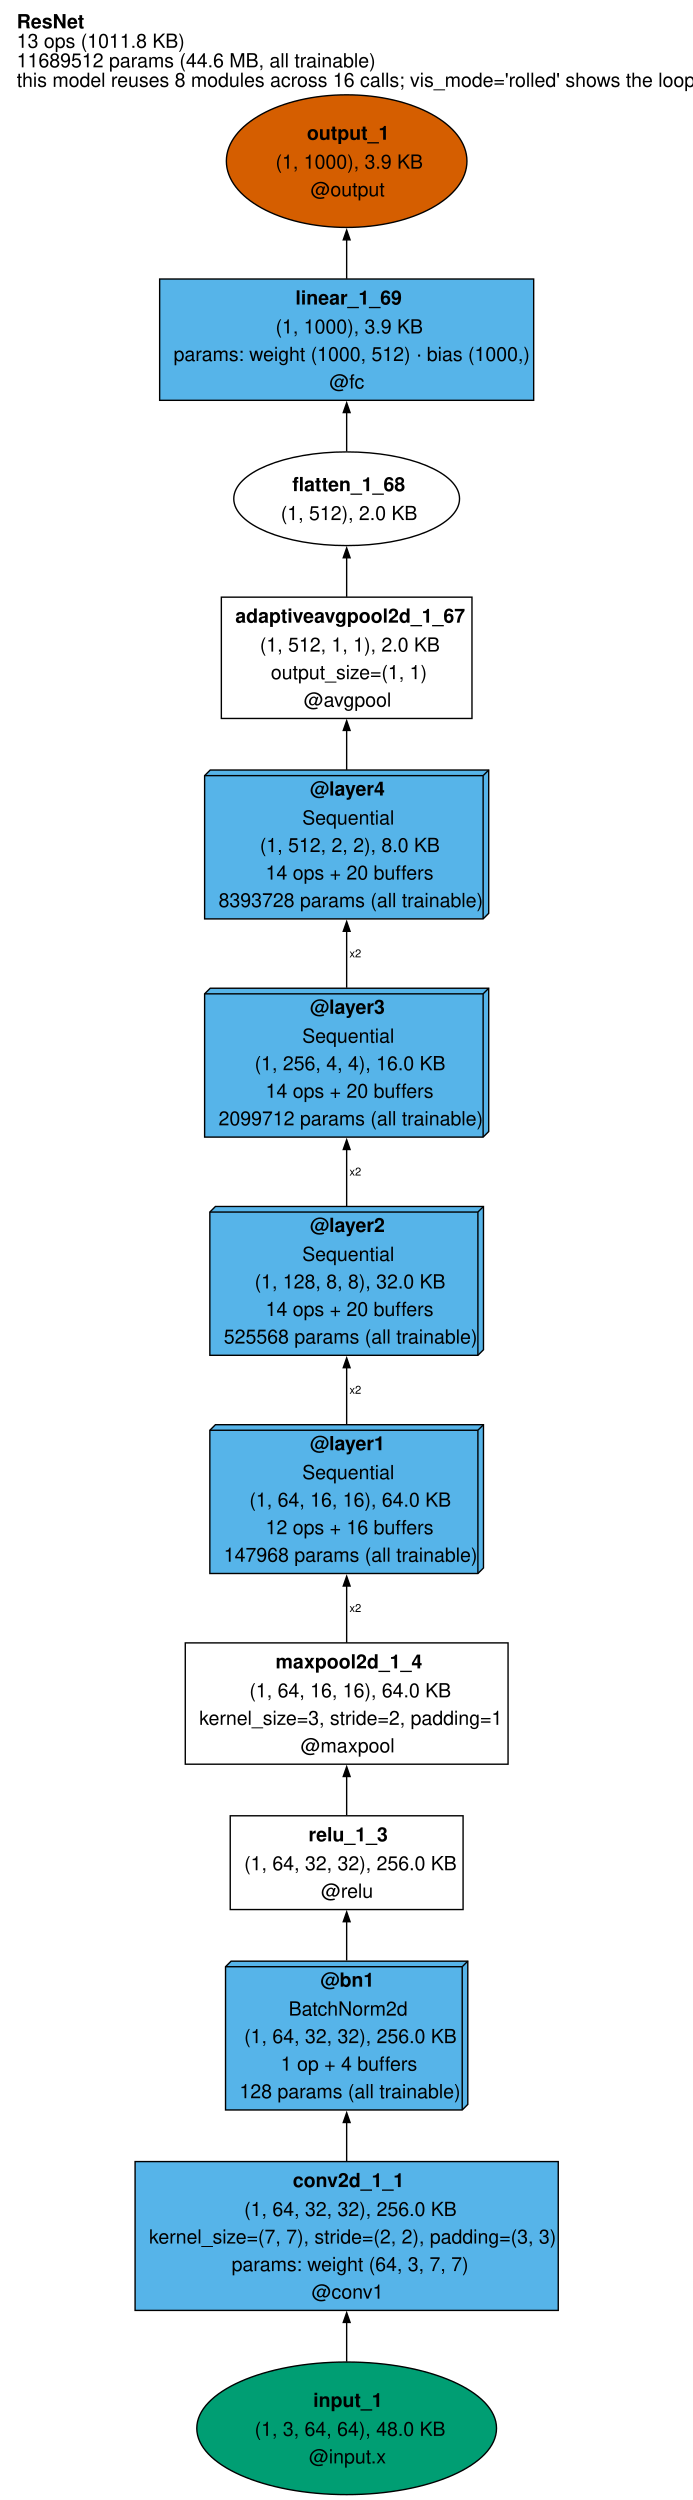
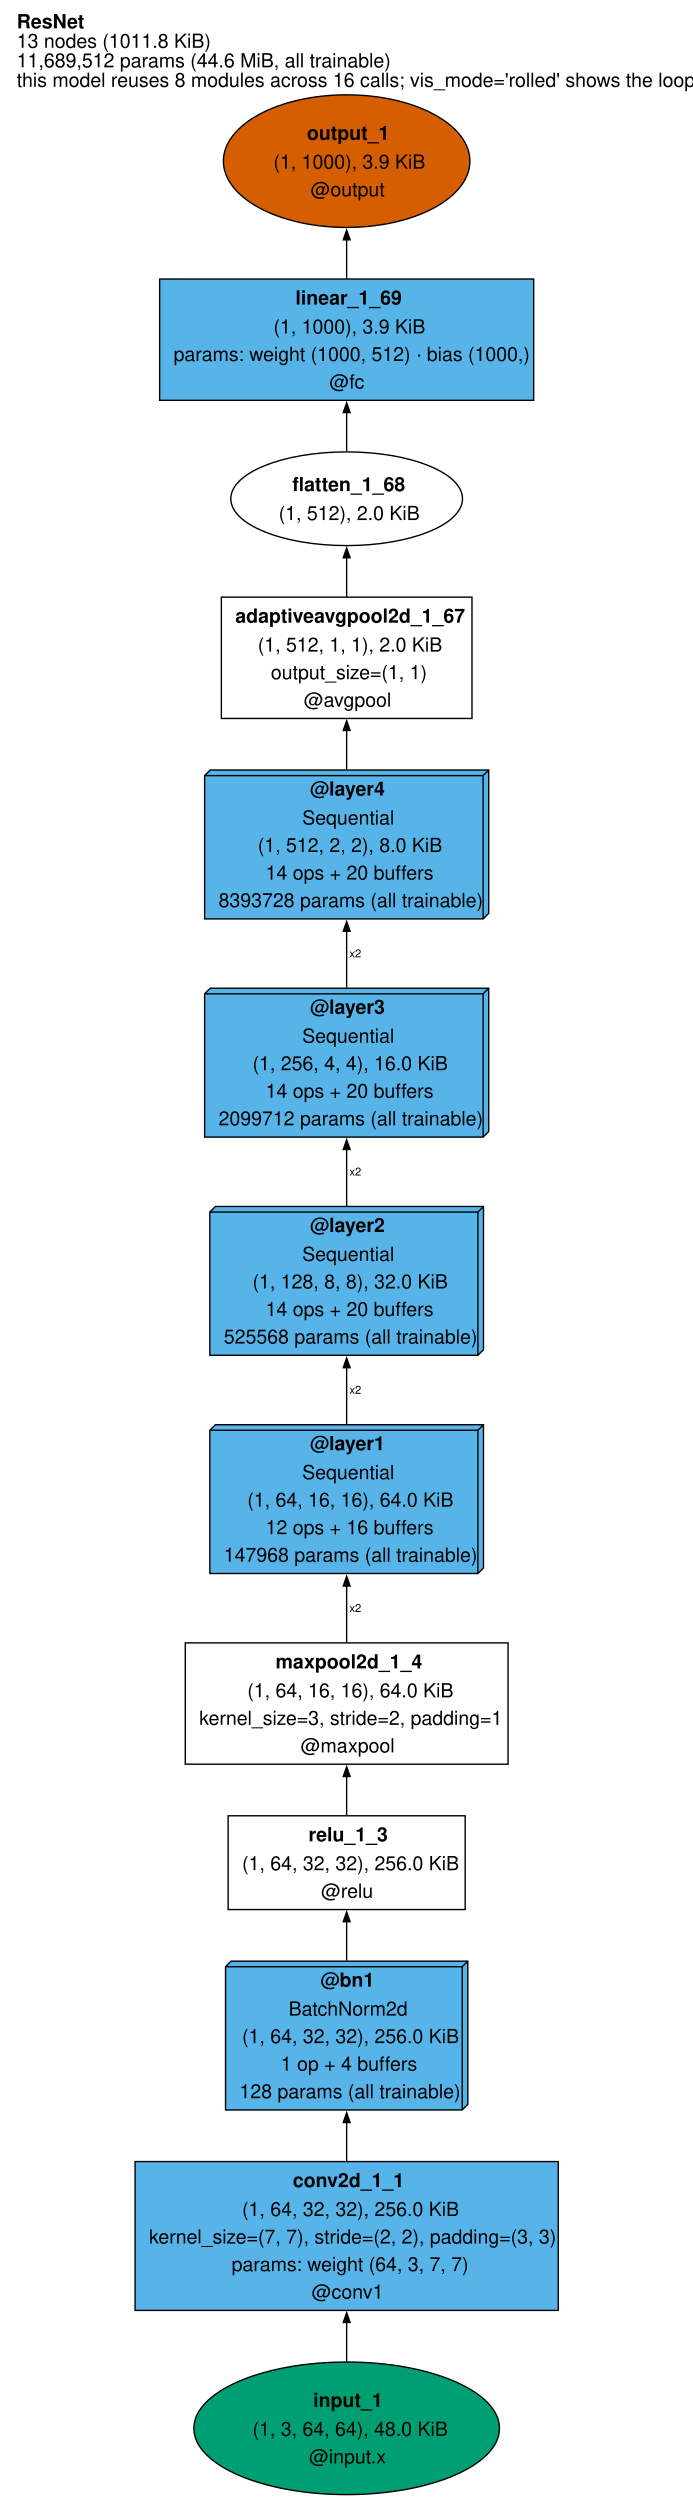
<svg xmlns="http://www.w3.org/2000/svg" width="497pt" height="1793pt" viewBox="0.00 0.00 497.00 1793.00">
  <g id="graph0" class="graph" transform="scale(1 1) rotate(0) translate(4 1789.14)">
    <polygon fill="white" stroke="none" points="-4,4 -4,-1789.14 493.25,-1789.14 493.25,4 -4,4" />
    <text xml:space="preserve" text-anchor="start" x="8" y="-1768.84" font-family="Helvetica,sans-Serif" font-weight="bold" font-size="14.00">ResNet</text>
-     <text xml:space="preserve" text-anchor="start" x="8" y="-1754.84" font-family="Helvetica,sans-Serif" font-size="14.00">13 ops (1011.8 KB)</text>
-     <text xml:space="preserve" text-anchor="start" x="8" y="-1740.84" font-family="Helvetica,sans-Serif" font-size="14.00">11689512 params (44.6 MB, all trainable)</text>
+     <text xml:space="preserve" text-anchor="start" x="8" y="-1754.84" font-family="Helvetica,sans-Serif" font-size="14.00">13 nodes (1011.8 KiB)</text>
+     <text xml:space="preserve" text-anchor="start" x="8" y="-1740.84" font-family="Helvetica,sans-Serif" font-size="14.00">11,689,512 params (44.6 MiB, all trainable)</text>
    <text xml:space="preserve" text-anchor="start" x="8" y="-1726.84" font-family="Helvetica,sans-Serif" font-size="14.00">this model reuses 8 modules across 16 calls; vis_mode='rolled' shows the loop</text>
    <g id="node1" class="node">
-       <ellipse fill="#009e73" stroke="black" cx="244.62" cy="-47.55" rx="107.48" ry="47.55" />
+       <ellipse fill="#009e73" stroke="black" cx="244.62" cy="-47.55" rx="109.6" ry="47.55" />
      <text xml:space="preserve" text-anchor="start" x="220.62" y="-62.88" font-family="Helvetica,sans-Serif" font-weight="bold" font-size="14.00">input_1</text>
-       <text xml:space="preserve" text-anchor="start" x="178.62" y="-42.13" font-family="Helvetica,sans-Serif" font-size="14.00">(1, 3, 64, 64), 48.0 KB</text>
+       <text xml:space="preserve" text-anchor="start" x="177.12" y="-42.13" font-family="Helvetica,sans-Serif" font-size="14.00">(1, 3, 64, 64), 48.0 KiB</text>
      <text xml:space="preserve" text-anchor="start" x="217.62" y="-22.38" font-family="Helvetica,sans-Serif" font-size="14.00">@input.x</text>
    </g>
    <g id="node2" class="node">
      <polygon fill="#56b4e9" stroke="black" points="396.38,-238.86 92.88,-238.86 92.88,-132.11 396.38,-132.11 396.38,-238.86" />
      <text xml:space="preserve" text-anchor="start" x="206" y="-220.56" font-family="Helvetica,sans-Serif" font-weight="bold" font-size="14.00">conv2d_1_1</text>
-       <text xml:space="preserve" text-anchor="start" x="171.12" y="-199.81" font-family="Helvetica,sans-Serif" font-size="14.00">(1, 64, 32, 32), 256.0 KB</text>
+       <text xml:space="preserve" text-anchor="start" x="169.62" y="-199.81" font-family="Helvetica,sans-Serif" font-size="14.00">(1, 64, 32, 32), 256.0 KiB</text>
      <text xml:space="preserve" text-anchor="start" x="102.88" y="-180.06" font-family="Helvetica,sans-Serif" font-size="14.00">kernel_size=(7, 7), stride=(2, 2), padding=(3, 3)</text>
      <text xml:space="preserve" text-anchor="start" x="162.12" y="-160.31" font-family="Helvetica,sans-Serif" font-size="14.00">params: weight (64, 3, 7, 7)</text>
      <text xml:space="preserve" text-anchor="start" x="219.5" y="-140.56" font-family="Helvetica,sans-Serif" font-size="14.00">@conv1</text>
    </g>
    <g id="edge1" class="edge">
      <path fill="none" stroke="black" d="M244.62,-95.33C244.62,-104.48 244.62,-114.19 244.62,-123.72" />
      <polygon fill="black" stroke="black" points="242.18,-123.51 244.63,-130.51 247.08,-123.51 242.18,-123.51" />
    </g>
    <g id="node3" class="node">
      <polygon fill="#56b4e9" stroke="black" points="331.5,-382.61 161.75,-382.61 157.75,-378.61 157.75,-275.86 327.5,-275.86 331.5,-279.86 331.5,-382.61" />
      <polyline fill="none" stroke="black" points="327.5,-378.61 157.75,-378.61" />
      <polyline fill="none" stroke="black" points="327.5,-378.61 327.5,-275.86" />
      <polyline fill="none" stroke="black" points="327.5,-378.61 331.5,-382.61" />
      <text xml:space="preserve" text-anchor="start" x="225.88" y="-364.31" font-family="Helvetica,sans-Serif" font-weight="bold" font-size="14.00">@bn1</text>
      <text xml:space="preserve" text-anchor="start" x="203" y="-343.56" font-family="Helvetica,sans-Serif" font-size="14.00">BatchNorm2d</text>
-       <text xml:space="preserve" text-anchor="start" x="171.12" y="-323.81" font-family="Helvetica,sans-Serif" font-size="14.00">(1, 64, 32, 32), 256.0 KB</text>
+       <text xml:space="preserve" text-anchor="start" x="169.62" y="-323.81" font-family="Helvetica,sans-Serif" font-size="14.00">(1, 64, 32, 32), 256.0 KiB</text>
      <text xml:space="preserve" text-anchor="start" x="197.38" y="-304.06" font-family="Helvetica,sans-Serif" font-size="14.00">1 op + 4 buffers</text>
      <text xml:space="preserve" text-anchor="start" x="167.75" y="-284.31" font-family="Helvetica,sans-Serif" font-size="14.00">128 params (all trainable)</text>
    </g>
    <g id="edge2" class="edge">
      <path fill="none" stroke="black" d="M244.62,-239.26C244.62,-248.3 244.62,-257.76 244.62,-267" />
      <polygon fill="black" stroke="black" points="242.18,-266.89 244.63,-273.89 247.08,-266.89 242.18,-266.89" />
    </g>
    <g id="node4" class="node">
-       <polygon fill="white" stroke="black" points="328.12,-486.86 161.12,-486.86 161.12,-419.61 328.12,-419.61 328.12,-486.86" />
+       <polygon fill="white" stroke="black" points="329.62,-486.86 159.62,-486.86 159.62,-419.61 329.62,-419.61 329.62,-486.86" />
      <text xml:space="preserve" text-anchor="start" x="217.25" y="-468.56" font-family="Helvetica,sans-Serif" font-weight="bold" font-size="14.00">relu_1_3</text>
-       <text xml:space="preserve" text-anchor="start" x="171.12" y="-447.81" font-family="Helvetica,sans-Serif" font-size="14.00">(1, 64, 32, 32), 256.0 KB</text>
+       <text xml:space="preserve" text-anchor="start" x="169.62" y="-447.81" font-family="Helvetica,sans-Serif" font-size="14.00">(1, 64, 32, 32), 256.0 KiB</text>
      <text xml:space="preserve" text-anchor="start" x="226.25" y="-428.06" font-family="Helvetica,sans-Serif" font-size="14.00">@relu</text>
    </g>
    <g id="edge3" class="edge">
      <path fill="none" stroke="black" d="M244.62,-383.03C244.62,-392.4 244.62,-402.04 244.62,-411.02" />
      <polygon fill="black" stroke="black" points="242.18,-410.9 244.63,-417.9 247.08,-410.9 242.18,-410.9" />
    </g>
    <g id="node5" class="node">
      <polygon fill="white" stroke="black" points="360.38,-610.86 128.88,-610.86 128.88,-523.86 360.38,-523.86 360.38,-610.86" />
      <text xml:space="preserve" text-anchor="start" x="193.62" y="-592.56" font-family="Helvetica,sans-Serif" font-weight="bold" font-size="14.00">maxpool2d_1_4</text>
-       <text xml:space="preserve" text-anchor="start" x="174.88" y="-571.81" font-family="Helvetica,sans-Serif" font-size="14.00">(1, 64, 16, 16), 64.0 KB</text>
+       <text xml:space="preserve" text-anchor="start" x="173.38" y="-571.81" font-family="Helvetica,sans-Serif" font-size="14.00">(1, 64, 16, 16), 64.0 KiB</text>
      <text xml:space="preserve" text-anchor="start" x="138.88" y="-552.06" font-family="Helvetica,sans-Serif" font-size="14.00">kernel_size=3, stride=2, padding=1</text>
      <text xml:space="preserve" text-anchor="start" x="211.62" y="-532.31" font-family="Helvetica,sans-Serif" font-size="14.00">@maxpool</text>
    </g>
    <g id="edge4" class="edge">
      <path fill="none" stroke="black" d="M244.62,-487.27C244.62,-496.06 244.62,-505.77 244.62,-515.28" />
      <polygon fill="black" stroke="black" points="242.18,-515.05 244.63,-522.05 247.08,-515.05 242.18,-515.05" />
    </g>
    <g id="node6" class="node">
      <polygon fill="#56b4e9" stroke="black" points="342.75,-767.36 150.5,-767.36 146.5,-763.36 146.5,-660.61 338.75,-660.61 342.75,-664.61 342.75,-767.36" />
      <polyline fill="none" stroke="black" points="338.75,-763.36 146.5,-763.36" />
      <polyline fill="none" stroke="black" points="338.75,-763.36 338.75,-660.61" />
      <polyline fill="none" stroke="black" points="338.75,-763.36 342.75,-767.36" />
      <text xml:space="preserve" text-anchor="start" x="218.38" y="-749.06" font-family="Helvetica,sans-Serif" font-weight="bold" font-size="14.00">@layer1</text>
      <text xml:space="preserve" text-anchor="start" x="212.75" y="-728.31" font-family="Helvetica,sans-Serif" font-size="14.00">Sequential</text>
-       <text xml:space="preserve" text-anchor="start" x="174.88" y="-708.56" font-family="Helvetica,sans-Serif" font-size="14.00">(1, 64, 16, 16), 64.0 KB</text>
+       <text xml:space="preserve" text-anchor="start" x="173.38" y="-708.56" font-family="Helvetica,sans-Serif" font-size="14.00">(1, 64, 16, 16), 64.0 KiB</text>
      <text xml:space="preserve" text-anchor="start" x="186.5" y="-688.81" font-family="Helvetica,sans-Serif" font-size="14.00">12 ops + 16 buffers</text>
      <text xml:space="preserve" text-anchor="start" x="156.5" y="-669.06" font-family="Helvetica,sans-Serif" font-size="14.00">147968 params (all trainable)</text>
    </g>
    <g id="edge5" class="edge">
      <path fill="none" stroke="black" d="M244.62,-610.97C244.62,-623.73 244.62,-637.99 244.62,-651.71" />
      <polygon fill="black" stroke="black" points="242.18,-651.65 244.63,-658.65 247.08,-651.65 242.18,-651.65" />
      <text xml:space="preserve" text-anchor="start" x="246.62" y="-633.01" font-family="Helvetica,sans-Serif" font-size="8.00">x2</text>
    </g>
    <g id="node7" class="node">
      <polygon fill="#56b4e9" stroke="black" points="342.75,-923.86 150.5,-923.86 146.5,-919.86 146.5,-817.11 338.75,-817.11 342.75,-821.11 342.75,-923.86" />
      <polyline fill="none" stroke="black" points="338.75,-919.86 146.5,-919.86" />
      <polyline fill="none" stroke="black" points="338.75,-919.86 338.75,-817.11" />
      <polyline fill="none" stroke="black" points="338.75,-919.86 342.75,-923.86" />
      <text xml:space="preserve" text-anchor="start" x="218.38" y="-905.56" font-family="Helvetica,sans-Serif" font-weight="bold" font-size="14.00">@layer2</text>
      <text xml:space="preserve" text-anchor="start" x="212.75" y="-884.81" font-family="Helvetica,sans-Serif" font-size="14.00">Sequential</text>
-       <text xml:space="preserve" text-anchor="start" x="178.62" y="-865.06" font-family="Helvetica,sans-Serif" font-size="14.00">(1, 128, 8, 8), 32.0 KB</text>
+       <text xml:space="preserve" text-anchor="start" x="177.12" y="-865.06" font-family="Helvetica,sans-Serif" font-size="14.00">(1, 128, 8, 8), 32.0 KiB</text>
      <text xml:space="preserve" text-anchor="start" x="186.5" y="-845.31" font-family="Helvetica,sans-Serif" font-size="14.00">14 ops + 20 buffers</text>
      <text xml:space="preserve" text-anchor="start" x="156.5" y="-825.56" font-family="Helvetica,sans-Serif" font-size="14.00">525568 params (all trainable)</text>
    </g>
    <g id="edge6" class="edge">
      <path fill="none" stroke="black" d="M244.62,-767.72C244.62,-780.82 244.62,-794.97 244.62,-808.44" />
      <polygon fill="black" stroke="black" points="242.18,-808.2 244.63,-815.2 247.08,-808.2 242.18,-808.2" />
      <text xml:space="preserve" text-anchor="start" x="246.62" y="-789.51" font-family="Helvetica,sans-Serif" font-size="8.00">x2</text>
    </g>
    <g id="node8" class="node">
      <polygon fill="#56b4e9" stroke="black" points="346.5,-1080.36 146.75,-1080.36 142.75,-1076.36 142.75,-973.61 342.5,-973.61 346.5,-977.61 346.5,-1080.36" />
      <polyline fill="none" stroke="black" points="342.5,-1076.36 142.75,-1076.36" />
      <polyline fill="none" stroke="black" points="342.5,-1076.36 342.5,-973.61" />
      <polyline fill="none" stroke="black" points="342.5,-1076.36 346.5,-1080.36" />
      <text xml:space="preserve" text-anchor="start" x="218.38" y="-1062.06" font-family="Helvetica,sans-Serif" font-weight="bold" font-size="14.00">@layer3</text>
      <text xml:space="preserve" text-anchor="start" x="212.75" y="-1041.31" font-family="Helvetica,sans-Serif" font-size="14.00">Sequential</text>
-       <text xml:space="preserve" text-anchor="start" x="178.62" y="-1021.56" font-family="Helvetica,sans-Serif" font-size="14.00">(1, 256, 4, 4), 16.0 KB</text>
+       <text xml:space="preserve" text-anchor="start" x="177.12" y="-1021.56" font-family="Helvetica,sans-Serif" font-size="14.00">(1, 256, 4, 4), 16.0 KiB</text>
      <text xml:space="preserve" text-anchor="start" x="186.5" y="-1001.81" font-family="Helvetica,sans-Serif" font-size="14.00">14 ops + 20 buffers</text>
      <text xml:space="preserve" text-anchor="start" x="152.75" y="-982.06" font-family="Helvetica,sans-Serif" font-size="14.00">2099712 params (all trainable)</text>
    </g>
    <g id="edge7" class="edge">
      <path fill="none" stroke="black" d="M244.62,-924.22C244.62,-937.32 244.62,-951.47 244.62,-964.94" />
      <polygon fill="black" stroke="black" points="242.18,-964.7 244.63,-971.7 247.08,-964.7 242.18,-964.7" />
      <text xml:space="preserve" text-anchor="start" x="246.62" y="-946.01" font-family="Helvetica,sans-Serif" font-size="8.00">x2</text>
    </g>
    <g id="node9" class="node">
      <polygon fill="#56b4e9" stroke="black" points="346.5,-1236.86 146.75,-1236.86 142.75,-1232.86 142.75,-1130.11 342.5,-1130.11 346.5,-1134.11 346.5,-1236.86" />
      <polyline fill="none" stroke="black" points="342.5,-1232.86 142.75,-1232.86" />
      <polyline fill="none" stroke="black" points="342.5,-1232.86 342.5,-1130.11" />
      <polyline fill="none" stroke="black" points="342.5,-1232.86 346.5,-1236.86" />
      <text xml:space="preserve" text-anchor="start" x="218.38" y="-1218.56" font-family="Helvetica,sans-Serif" font-weight="bold" font-size="14.00">@layer4</text>
      <text xml:space="preserve" text-anchor="start" x="212.75" y="-1197.81" font-family="Helvetica,sans-Serif" font-size="14.00">Sequential</text>
-       <text xml:space="preserve" text-anchor="start" x="182.38" y="-1178.06" font-family="Helvetica,sans-Serif" font-size="14.00">(1, 512, 2, 2), 8.0 KB</text>
+       <text xml:space="preserve" text-anchor="start" x="180.88" y="-1178.06" font-family="Helvetica,sans-Serif" font-size="14.00">(1, 512, 2, 2), 8.0 KiB</text>
      <text xml:space="preserve" text-anchor="start" x="186.5" y="-1158.31" font-family="Helvetica,sans-Serif" font-size="14.00">14 ops + 20 buffers</text>
      <text xml:space="preserve" text-anchor="start" x="152.75" y="-1138.56" font-family="Helvetica,sans-Serif" font-size="14.00">8393728 params (all trainable)</text>
    </g>
    <g id="edge8" class="edge">
      <path fill="none" stroke="black" d="M244.62,-1080.72C244.62,-1093.82 244.62,-1107.97 244.62,-1121.44" />
      <polygon fill="black" stroke="black" points="242.18,-1121.2 244.63,-1128.2 247.08,-1121.2 242.18,-1121.2" />
      <text xml:space="preserve" text-anchor="start" x="246.62" y="-1102.51" font-family="Helvetica,sans-Serif" font-size="8.00">x2</text>
    </g>
    <g id="node10" class="node">
      <polygon fill="white" stroke="black" points="334.5,-1360.86 154.75,-1360.86 154.75,-1273.86 334.5,-1273.86 334.5,-1360.86" />
      <text xml:space="preserve" text-anchor="start" x="164.75" y="-1342.56" font-family="Helvetica,sans-Serif" font-weight="bold" font-size="14.00">adaptiveavgpool2d_1_67</text>
-       <text xml:space="preserve" text-anchor="start" x="182.38" y="-1321.81" font-family="Helvetica,sans-Serif" font-size="14.00">(1, 512, 1, 1), 2.0 KB</text>
+       <text xml:space="preserve" text-anchor="start" x="180.88" y="-1321.81" font-family="Helvetica,sans-Serif" font-size="14.00">(1, 512, 1, 1), 2.0 KiB</text>
      <text xml:space="preserve" text-anchor="start" x="190.25" y="-1302.06" font-family="Helvetica,sans-Serif" font-size="14.00">output_size=(1, 1)</text>
      <text xml:space="preserve" text-anchor="start" x="213.88" y="-1282.31" font-family="Helvetica,sans-Serif" font-size="14.00">@avgpool</text>
    </g>
    <g id="edge9" class="edge">
      <path fill="none" stroke="black" d="M244.62,-1236.98C244.62,-1246.33 244.62,-1256.05 244.62,-1265.36" />
      <polygon fill="black" stroke="black" points="242.18,-1265.25 244.63,-1272.25 247.08,-1265.25 242.18,-1265.25" />
    </g>
    <g id="node11" class="node">
-       <ellipse fill="white" stroke="black" cx="244.62" cy="-1431.44" rx="80.96" ry="33.59" />
+       <ellipse fill="white" stroke="black" cx="244.62" cy="-1431.44" rx="83.09" ry="33.59" />
      <text xml:space="preserve" text-anchor="start" x="205.62" y="-1436.89" font-family="Helvetica,sans-Serif" font-weight="bold" font-size="14.00">flatten_1_68</text>
-       <text xml:space="preserve" text-anchor="start" x="197.38" y="-1416.14" font-family="Helvetica,sans-Serif" font-size="14.00">(1, 512), 2.0 KB</text>
+       <text xml:space="preserve" text-anchor="start" x="195.88" y="-1416.14" font-family="Helvetica,sans-Serif" font-size="14.00">(1, 512), 2.0 KiB</text>
    </g>
    <g id="edge10" class="edge">
      <path fill="none" stroke="black" d="M244.62,-1361.05C244.62,-1370.34 244.62,-1380.14 244.62,-1389.36" />
      <polygon fill="black" stroke="black" points="242.18,-1389.12 244.63,-1396.12 247.08,-1389.12 242.18,-1389.12" />
    </g>
    <g id="node12" class="node">
      <polygon fill="#56b4e9" stroke="black" points="378.75,-1589.03 110.5,-1589.03 110.5,-1502.03 378.75,-1502.03 378.75,-1589.03" />
      <text xml:space="preserve" text-anchor="start" x="207.88" y="-1570.73" font-family="Helvetica,sans-Serif" font-weight="bold" font-size="14.00">linear_1_69</text>
-       <text xml:space="preserve" text-anchor="start" x="193.62" y="-1549.98" font-family="Helvetica,sans-Serif" font-size="14.00">(1, 1000), 3.9 KB</text>
+       <text xml:space="preserve" text-anchor="start" x="192.12" y="-1549.98" font-family="Helvetica,sans-Serif" font-size="14.00">(1, 1000), 3.9 KiB</text>
      <text xml:space="preserve" text-anchor="start" x="120.5" y="-1530.23" font-family="Helvetica,sans-Serif" font-size="14.00">params: weight (1000, 512) · bias (1000,)</text>
      <text xml:space="preserve" text-anchor="start" x="232.25" y="-1510.48" font-family="Helvetica,sans-Serif" font-size="14.00">@fc</text>
    </g>
    <g id="edge11" class="edge">
      <path fill="none" stroke="black" d="M244.62,-1465.47C244.62,-1474.26 244.62,-1483.96 244.62,-1493.47" />
      <polygon fill="black" stroke="black" points="242.18,-1493.24 244.63,-1500.24 247.08,-1493.24 242.18,-1493.24" />
    </g>
    <g id="node13" class="node">
-       <ellipse fill="#d55e00" stroke="black" cx="244.62" cy="-1673.58" rx="86.27" ry="47.55" />
+       <ellipse fill="#d55e00" stroke="black" cx="244.62" cy="-1673.58" rx="88.39" ry="47.55" />
      <text xml:space="preserve" text-anchor="start" x="216.12" y="-1688.91" font-family="Helvetica,sans-Serif" font-weight="bold" font-size="14.00">output_1</text>
-       <text xml:space="preserve" text-anchor="start" x="193.62" y="-1668.16" font-family="Helvetica,sans-Serif" font-size="14.00">(1, 1000), 3.9 KB</text>
+       <text xml:space="preserve" text-anchor="start" x="192.12" y="-1668.16" font-family="Helvetica,sans-Serif" font-size="14.00">(1, 1000), 3.9 KiB</text>
      <text xml:space="preserve" text-anchor="start" x="218.75" y="-1648.41" font-family="Helvetica,sans-Serif" font-size="14.00">@output</text>
    </g>
    <g id="edge12" class="edge">
      <path fill="none" stroke="black" d="M244.62,-1589.21C244.62,-1598.17 244.62,-1607.76 244.62,-1617.12" />
      <polygon fill="black" stroke="black" points="242.18,-1617.11 244.63,-1624.11 247.08,-1617.11 242.18,-1617.11" />
    </g>
  </g>
</svg>
